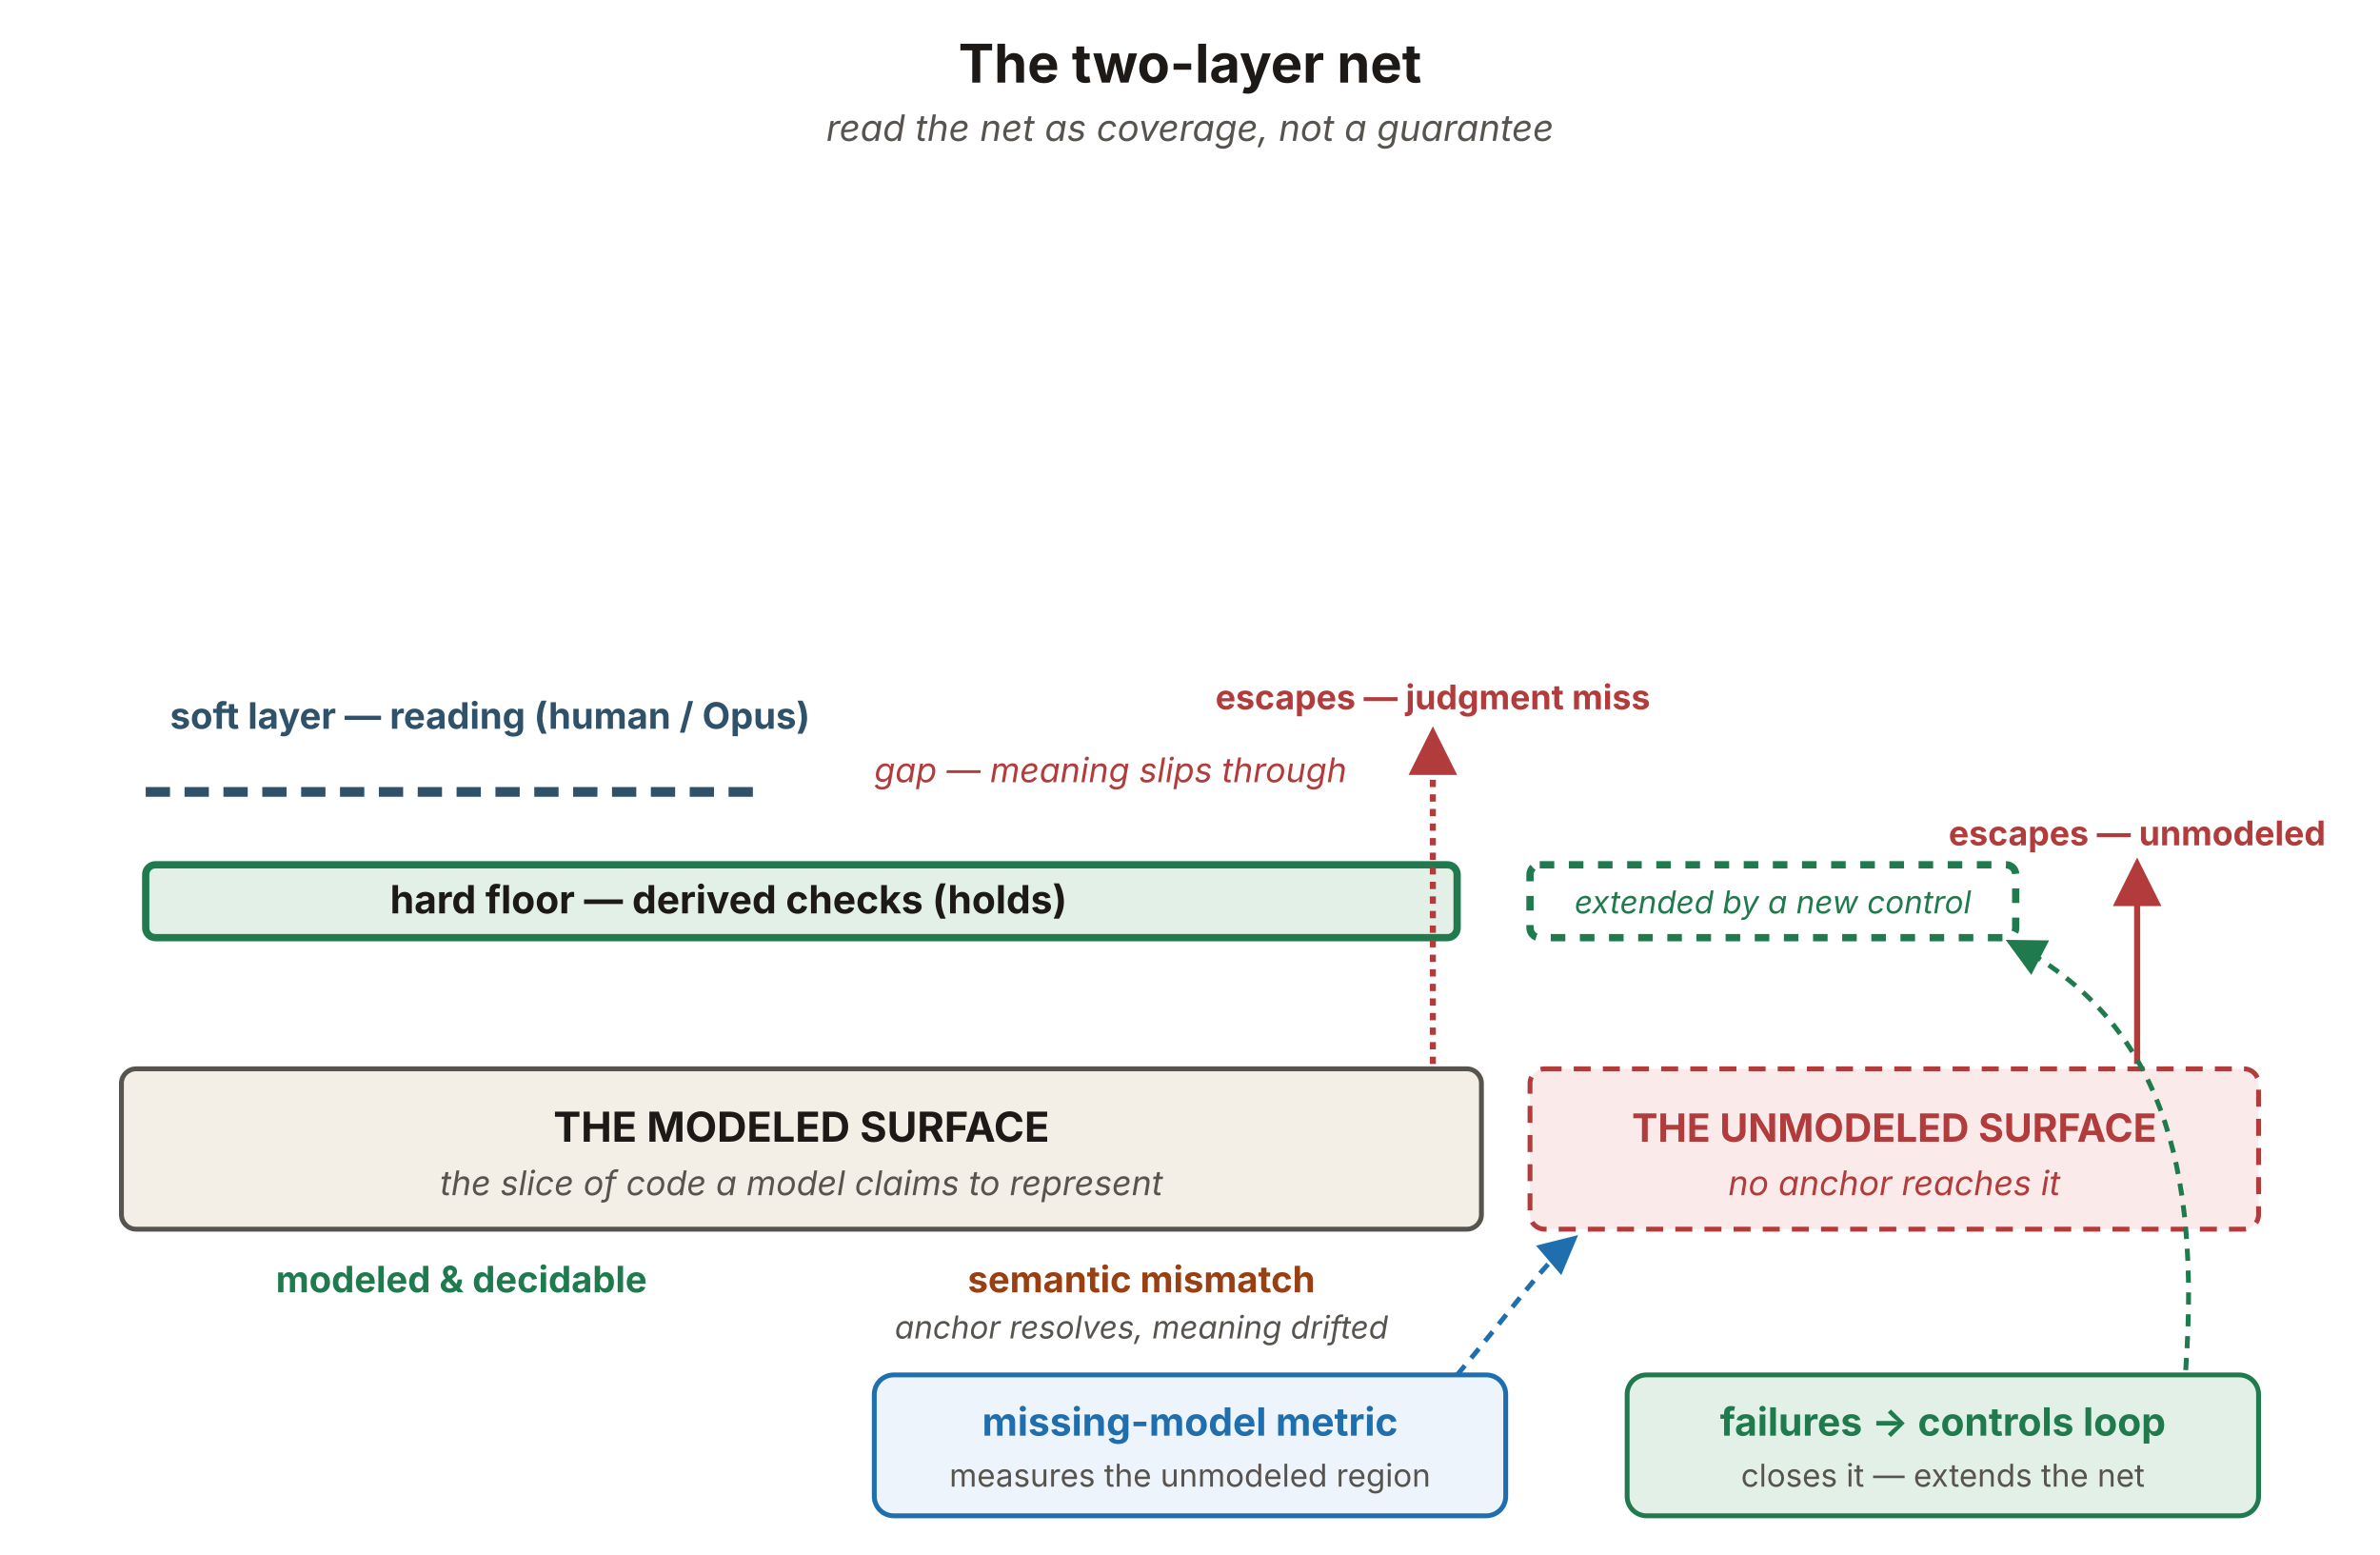
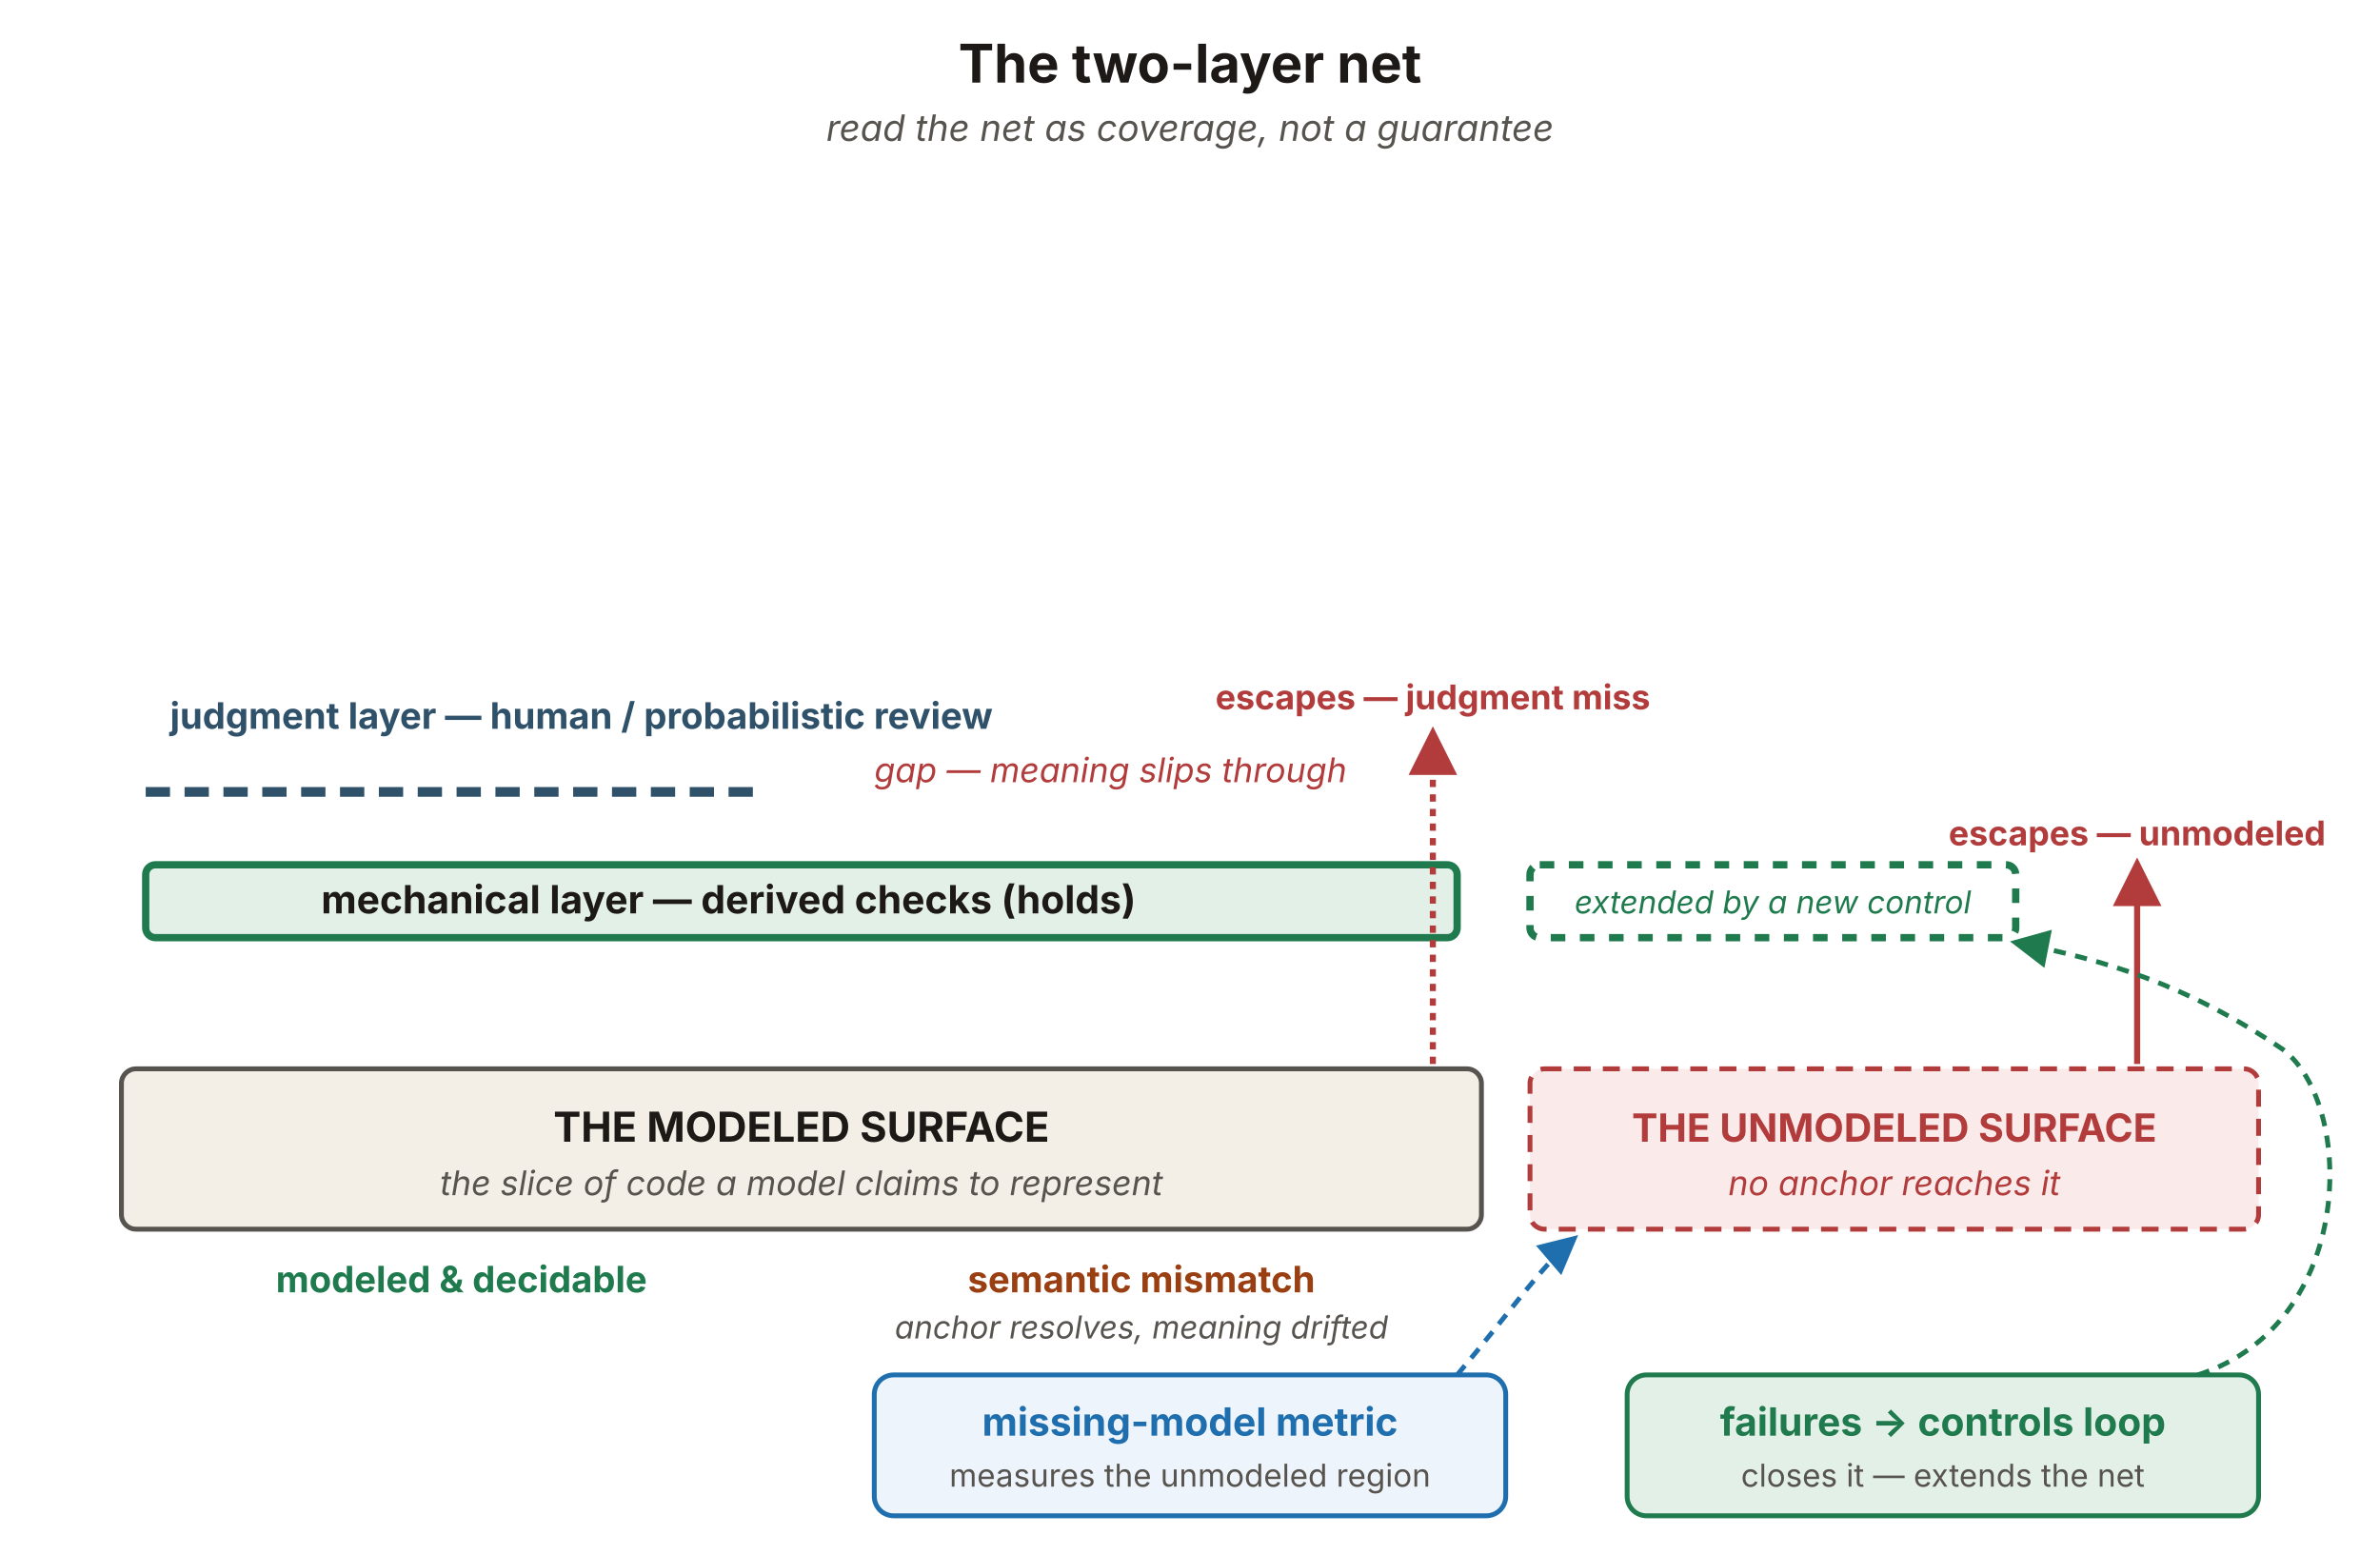
<svg xmlns="http://www.w3.org/2000/svg" viewBox="0 0 980 640" width="980" height="640" role="group" aria-labelledby="msTitle msDesc" font-family="'Source Sans 3', -apple-system, 'Segoe UI', sans-serif">
  <defs>
    <marker id="ms-red" viewBox="0 0 10 10" refX="8.5" refY="5" markerWidth="8" markerHeight="8" orient="auto-start-reverse">
      <path d="M0,0 L10,5 L0,10 z" fill="#b23b3b" />
    </marker>
    <marker id="ms-blue" viewBox="0 0 10 10" refX="8.5" refY="5" markerWidth="8" markerHeight="8" orient="auto-start-reverse">
      <path d="M0,0 L10,5 L0,10 z" fill="#1f6fae" />
    </marker>
    <marker id="ms-grn" viewBox="0 0 10 10" refX="8.5" refY="5" markerWidth="8" markerHeight="8" orient="auto-start-reverse">
      <path d="M0,0 L10,5 L0,10 z" fill="#1f7a4d" />
    </marker>
  </defs>
  <text x="490" y="34" text-anchor="middle" font-size="22" font-weight="700" fill="#1c1917">The two-layer net</text>
  <text x="490" y="58" text-anchor="middle" font-size="15" font-style="italic" fill="#57534e">read the net as coverage, not a guarantee</text>
-   <text x="70" y="300" font-size="15" font-weight="700" fill="#2f5169">soft layer — reading (human / Opus)</text>
+   <text x="70" y="300" font-size="15" font-weight="700" fill="#2f5169">judgment layer — human / probabilistic review</text>
  <line x1="60" y1="326" x2="310" y2="326" stroke="#2f5169" stroke-width="4" stroke-dasharray="10 6" />
  <text x="360" y="322" font-size="14" font-style="italic" fill="#b23b3b">gap — meaning slips through</text>
  <rect x="60" y="356" width="540" height="30" rx="4" fill="#e3f0e7" stroke="#1f7a4d" stroke-width="3" />
-   <text x="300" y="376" text-anchor="middle" font-size="16" font-weight="700" fill="#1c1917">hard floor — derived checks (holds)</text>
+   <text x="300" y="376" text-anchor="middle" font-size="16" font-weight="700" fill="#1c1917">mechanical layer — derived checks (holds)</text>
  <rect x="630" y="356" width="200" height="30" rx="4" fill="none" stroke="#1f7a4d" stroke-width="3" stroke-dasharray="6 6" />
  <text x="730" y="376" text-anchor="middle" font-size="13" font-style="italic" fill="#1f7a4d">extended by a new control</text>
  <rect x="50" y="440" width="560" height="66" rx="6" fill="#f3efe7" stroke="#57534e" stroke-width="2" />
  <text x="330" y="470" text-anchor="middle" font-size="17" font-weight="700" fill="#1c1917">THE MODELED SURFACE</text>
  <text x="330" y="492" text-anchor="middle" font-size="14" font-style="italic" fill="#57534e">the slice of code a model claims to represent</text>
  <rect x="630" y="440" width="300" height="66" rx="6" fill="#fbeaea" stroke="#b23b3b" stroke-width="2" stroke-dasharray="7 5" />
  <text x="780" y="470" text-anchor="middle" font-size="16" font-weight="700" fill="#b23b3b">THE UNMODELED SURFACE</text>
  <text x="780" y="492" text-anchor="middle" font-size="14" font-style="italic" fill="#b23b3b">no anchor reaches it</text>
  <text x="190" y="532" text-anchor="middle" font-size="15" font-weight="700" fill="#1f7a4d">modeled &amp; decidable</text>
  <text x="470" y="532" text-anchor="middle" font-size="15" font-weight="700" fill="#9a3f12">semantic mismatch</text>
  <text x="470" y="551" text-anchor="middle" font-size="13" font-style="italic" fill="#57534e">anchor resolves, meaning drifted</text>
  <line x1="590" y1="438" x2="590" y2="302" stroke="#b23b3b" stroke-width="2.5" stroke-dasharray="3 3" marker-end="url(#ms-red)" />
  <text x="590" y="292" text-anchor="middle" font-size="14" font-weight="700" fill="#b23b3b">escapes — judgment miss</text>
  <line x1="880" y1="438" x2="880" y2="356" stroke="#b23b3b" stroke-width="2.5" marker-end="url(#ms-red)" />
  <text x="880" y="348" text-anchor="middle" font-size="14" font-weight="700" fill="#b23b3b">escapes — unmodeled</text>
  <rect x="360" y="566" width="260" height="58" rx="8" fill="#eef4fb" stroke="#1f6fae" stroke-width="2" />
  <text x="490" y="591" text-anchor="middle" font-size="16" font-weight="700" fill="#1f6fae">missing-model metric</text>
  <text x="490" y="612" text-anchor="middle" font-size="13" fill="#57534e">measures the unmodeled region</text>
  <path d="M600,566 C622,540 634,522 648,510" fill="none" stroke="#1f6fae" stroke-width="2" stroke-dasharray="5 4" marker-end="url(#ms-blue)" />
  <rect x="670" y="566" width="260" height="58" rx="8" fill="#e3f0e7" stroke="#1f7a4d" stroke-width="2" />
  <text x="800" y="591" text-anchor="middle" font-size="16" font-weight="700" fill="#1f7a4d">failures → controls loop</text>
  <text x="800" y="612" text-anchor="middle" font-size="13" fill="#57534e">closes it — extends the net</text>
-   <path d="M900,564 C906,480 890,420 828,388" fill="none" stroke="#1f7a4d" stroke-width="2" stroke-dasharray="5 4" marker-end="url(#ms-grn)" />
+   <path d="M905,566 C970,545 970,455 940,432 C900,405 866,395 830,388" fill="none" stroke="#1f7a4d" stroke-width="2" stroke-dasharray="5 4" marker-end="url(#ms-grn)" />
</svg>
